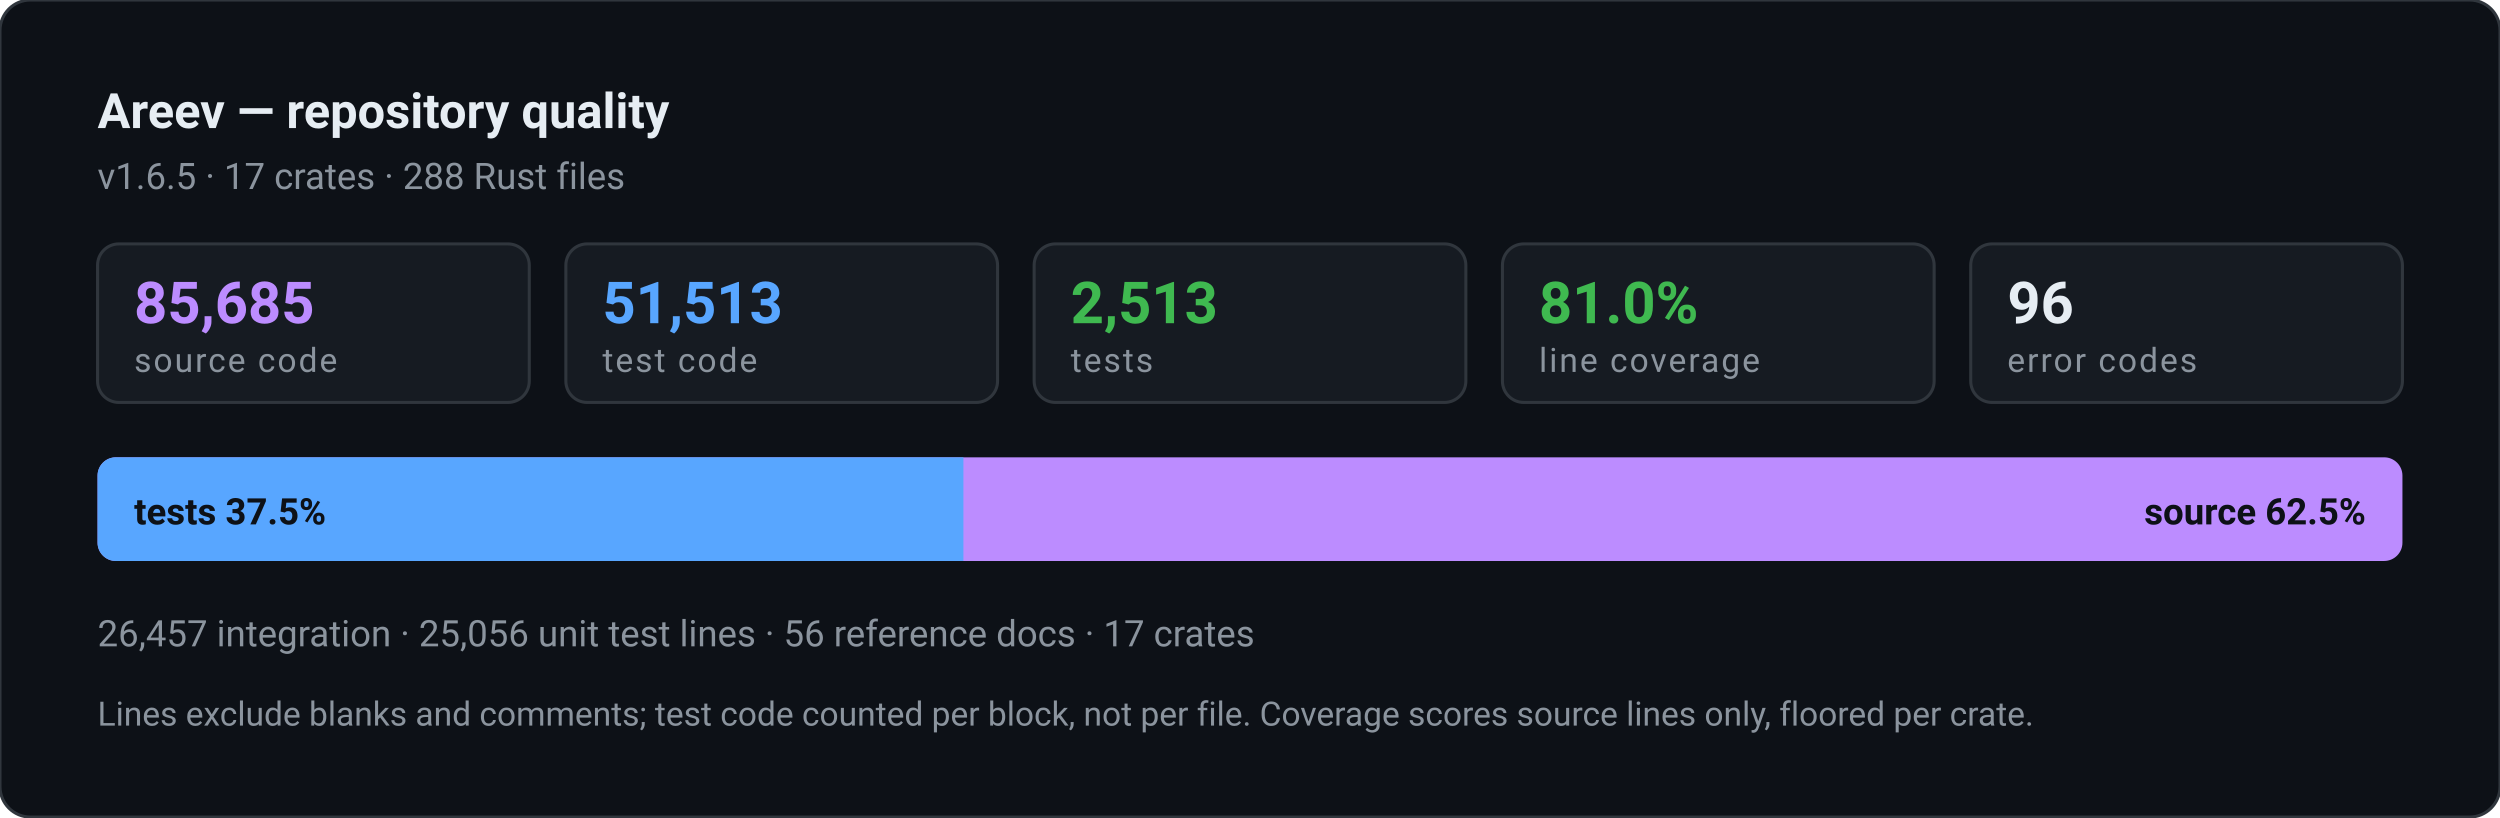
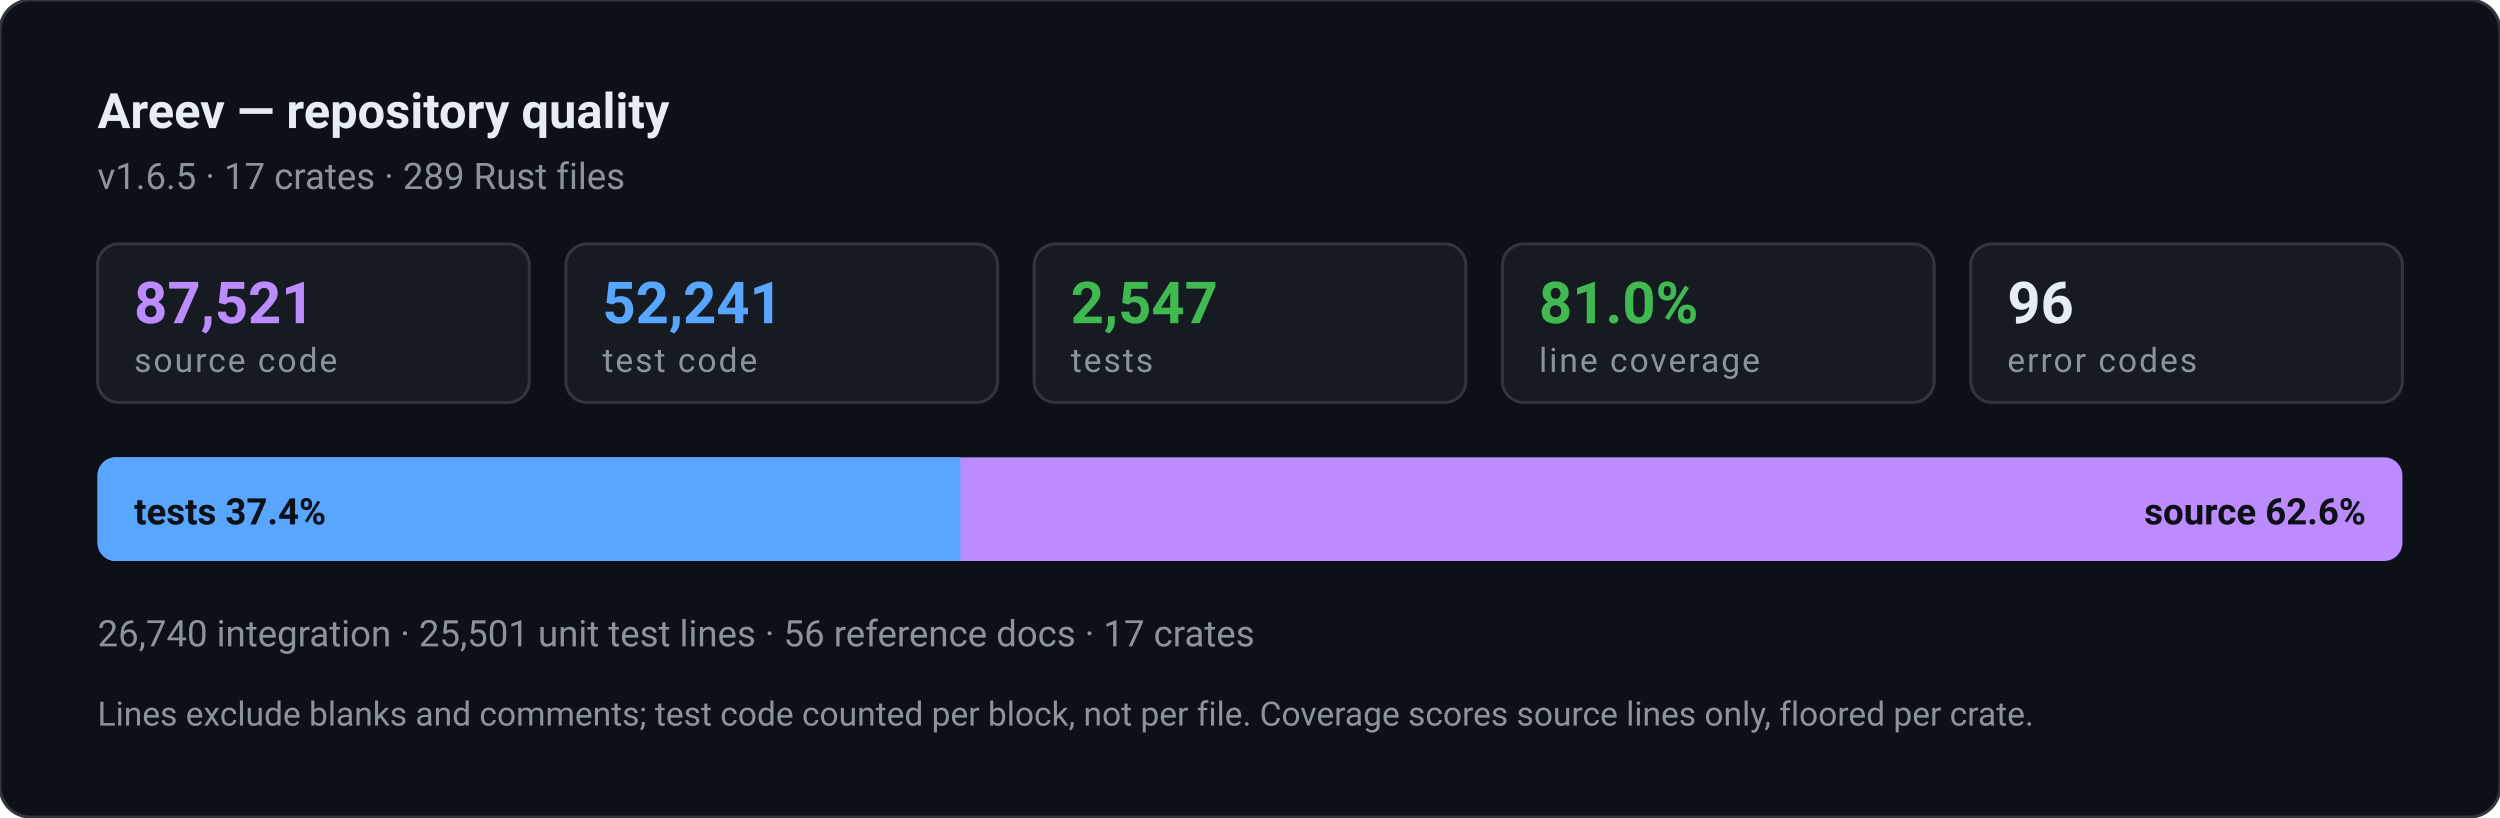
- <svg xmlns="http://www.w3.org/2000/svg" width="820" height="268" viewBox="0 0 820 268" role="img" aria-label="Areev repository quality: 51,513 lines of test code against 85,685 lines of source, 2,513 tests, 81.0% line coverage">
+ <svg xmlns="http://www.w3.org/2000/svg" width="820" height="268" viewBox="0 0 820 268" role="img" aria-label="Areev repository quality: 52,241 lines of test code against 87,521 lines of source, 2,547 tests, 81.0% line coverage">
  <style>text{font-family:ui-sans-serif,-apple-system,"Segoe UI",Roboto,Helvetica,Arial,sans-serif}.n{font-weight:700;font-variant-numeric:tabular-nums}.l{font-size:11px;letter-spacing:.06em;text-transform:uppercase}</style>
  <rect width="820" height="268" rx="10" fill="#0d1117" stroke="#30363d" />
  <text x="32" y="42" class="n" font-size="16" fill="#e6edf3">Areev — repository quality</text>
-   <text x="32" y="62" font-size="12" fill="#8b949e">v1.6.5 · 17 crates · 288 Rust files</text>
+   <text x="32" y="62" font-size="12" fill="#8b949e">v1.6.5 · 17 crates · 289 Rust files</text>
  <rect x="32.0" y="80" width="141.6" height="52" rx="7" fill="#161b22" stroke="#30363d" />
-   <text x="44.0" y="106" class="n" font-size="19" fill="#bc8cff">85,685</text>
+   <text x="44.0" y="106" class="n" font-size="19" fill="#bc8cff">87,521</text>
  <text x="44.0" y="122" class="l" fill="#8b949e">source code</text>
  <rect x="185.6" y="80" width="141.6" height="52" rx="7" fill="#161b22" stroke="#30363d" />
-   <text x="197.6" y="106" class="n" font-size="19" fill="#58a6ff">51,513</text>
+   <text x="197.6" y="106" class="n" font-size="19" fill="#58a6ff">52,241</text>
  <text x="197.6" y="122" class="l" fill="#8b949e">test code</text>
  <rect x="339.2" y="80" width="141.6" height="52" rx="7" fill="#161b22" stroke="#30363d" />
-   <text x="351.2" y="106" class="n" font-size="19" fill="#3fb950">2,513</text>
+   <text x="351.2" y="106" class="n" font-size="19" fill="#3fb950">2,547</text>
  <text x="351.2" y="122" class="l" fill="#8b949e">tests</text>
  <rect x="492.8" y="80" width="141.6" height="52" rx="7" fill="#161b22" stroke="#30363d" />
  <text x="504.8" y="106" class="n" font-size="19" fill="#3fb950">81.0%</text>
  <text x="504.8" y="122" class="l" fill="#8b949e">line coverage</text>
  <rect x="646.4" y="80" width="141.6" height="52" rx="7" fill="#161b22" stroke="#30363d" />
  <text x="658.4" y="106" class="n" font-size="19" fill="#e6edf3">96</text>
  <text x="658.4" y="122" class="l" fill="#8b949e">error codes</text>
  <rect x="32" y="150" width="756" height="34" rx="6" fill="#bc8cff" />
-   <path d="M32 156a6 6 0 0 1 6-6h278v34h-278a6 6 0 0 1-6-6z" fill="#58a6ff" />
-   <text x="44" y="172" class="n" font-size="12" fill="#0d1117">tests 37.5%</text>
-   <text x="776" y="172" class="n" font-size="12" fill="#0d1117" text-anchor="end">source 62.5%</text>
-   <text x="32" y="212" font-size="12" fill="#8b949e">26,457 integration · 25,056 unit test lines · 56 reference docs · 17 crates</text>
+   <path d="M32 156a6 6 0 0 1 6-6h277v34h-277a6 6 0 0 1-6-6z" fill="#58a6ff" />
+   <text x="44" y="172" class="n" font-size="12" fill="#0d1117">tests 37.4%</text>
+   <text x="776" y="172" class="n" font-size="12" fill="#0d1117" text-anchor="end">source 62.6%</text>
+   <text x="32" y="212" font-size="12" fill="#8b949e">26,740 integration · 25,501 unit test lines · 56 reference docs · 17 crates</text>
  <text x="32" y="238" font-size="11" fill="#8b949e">Lines exclude blanks and comments; test code counted per block, not per file. Coverage scores source lines only, floored per crate.</text>
</svg>
